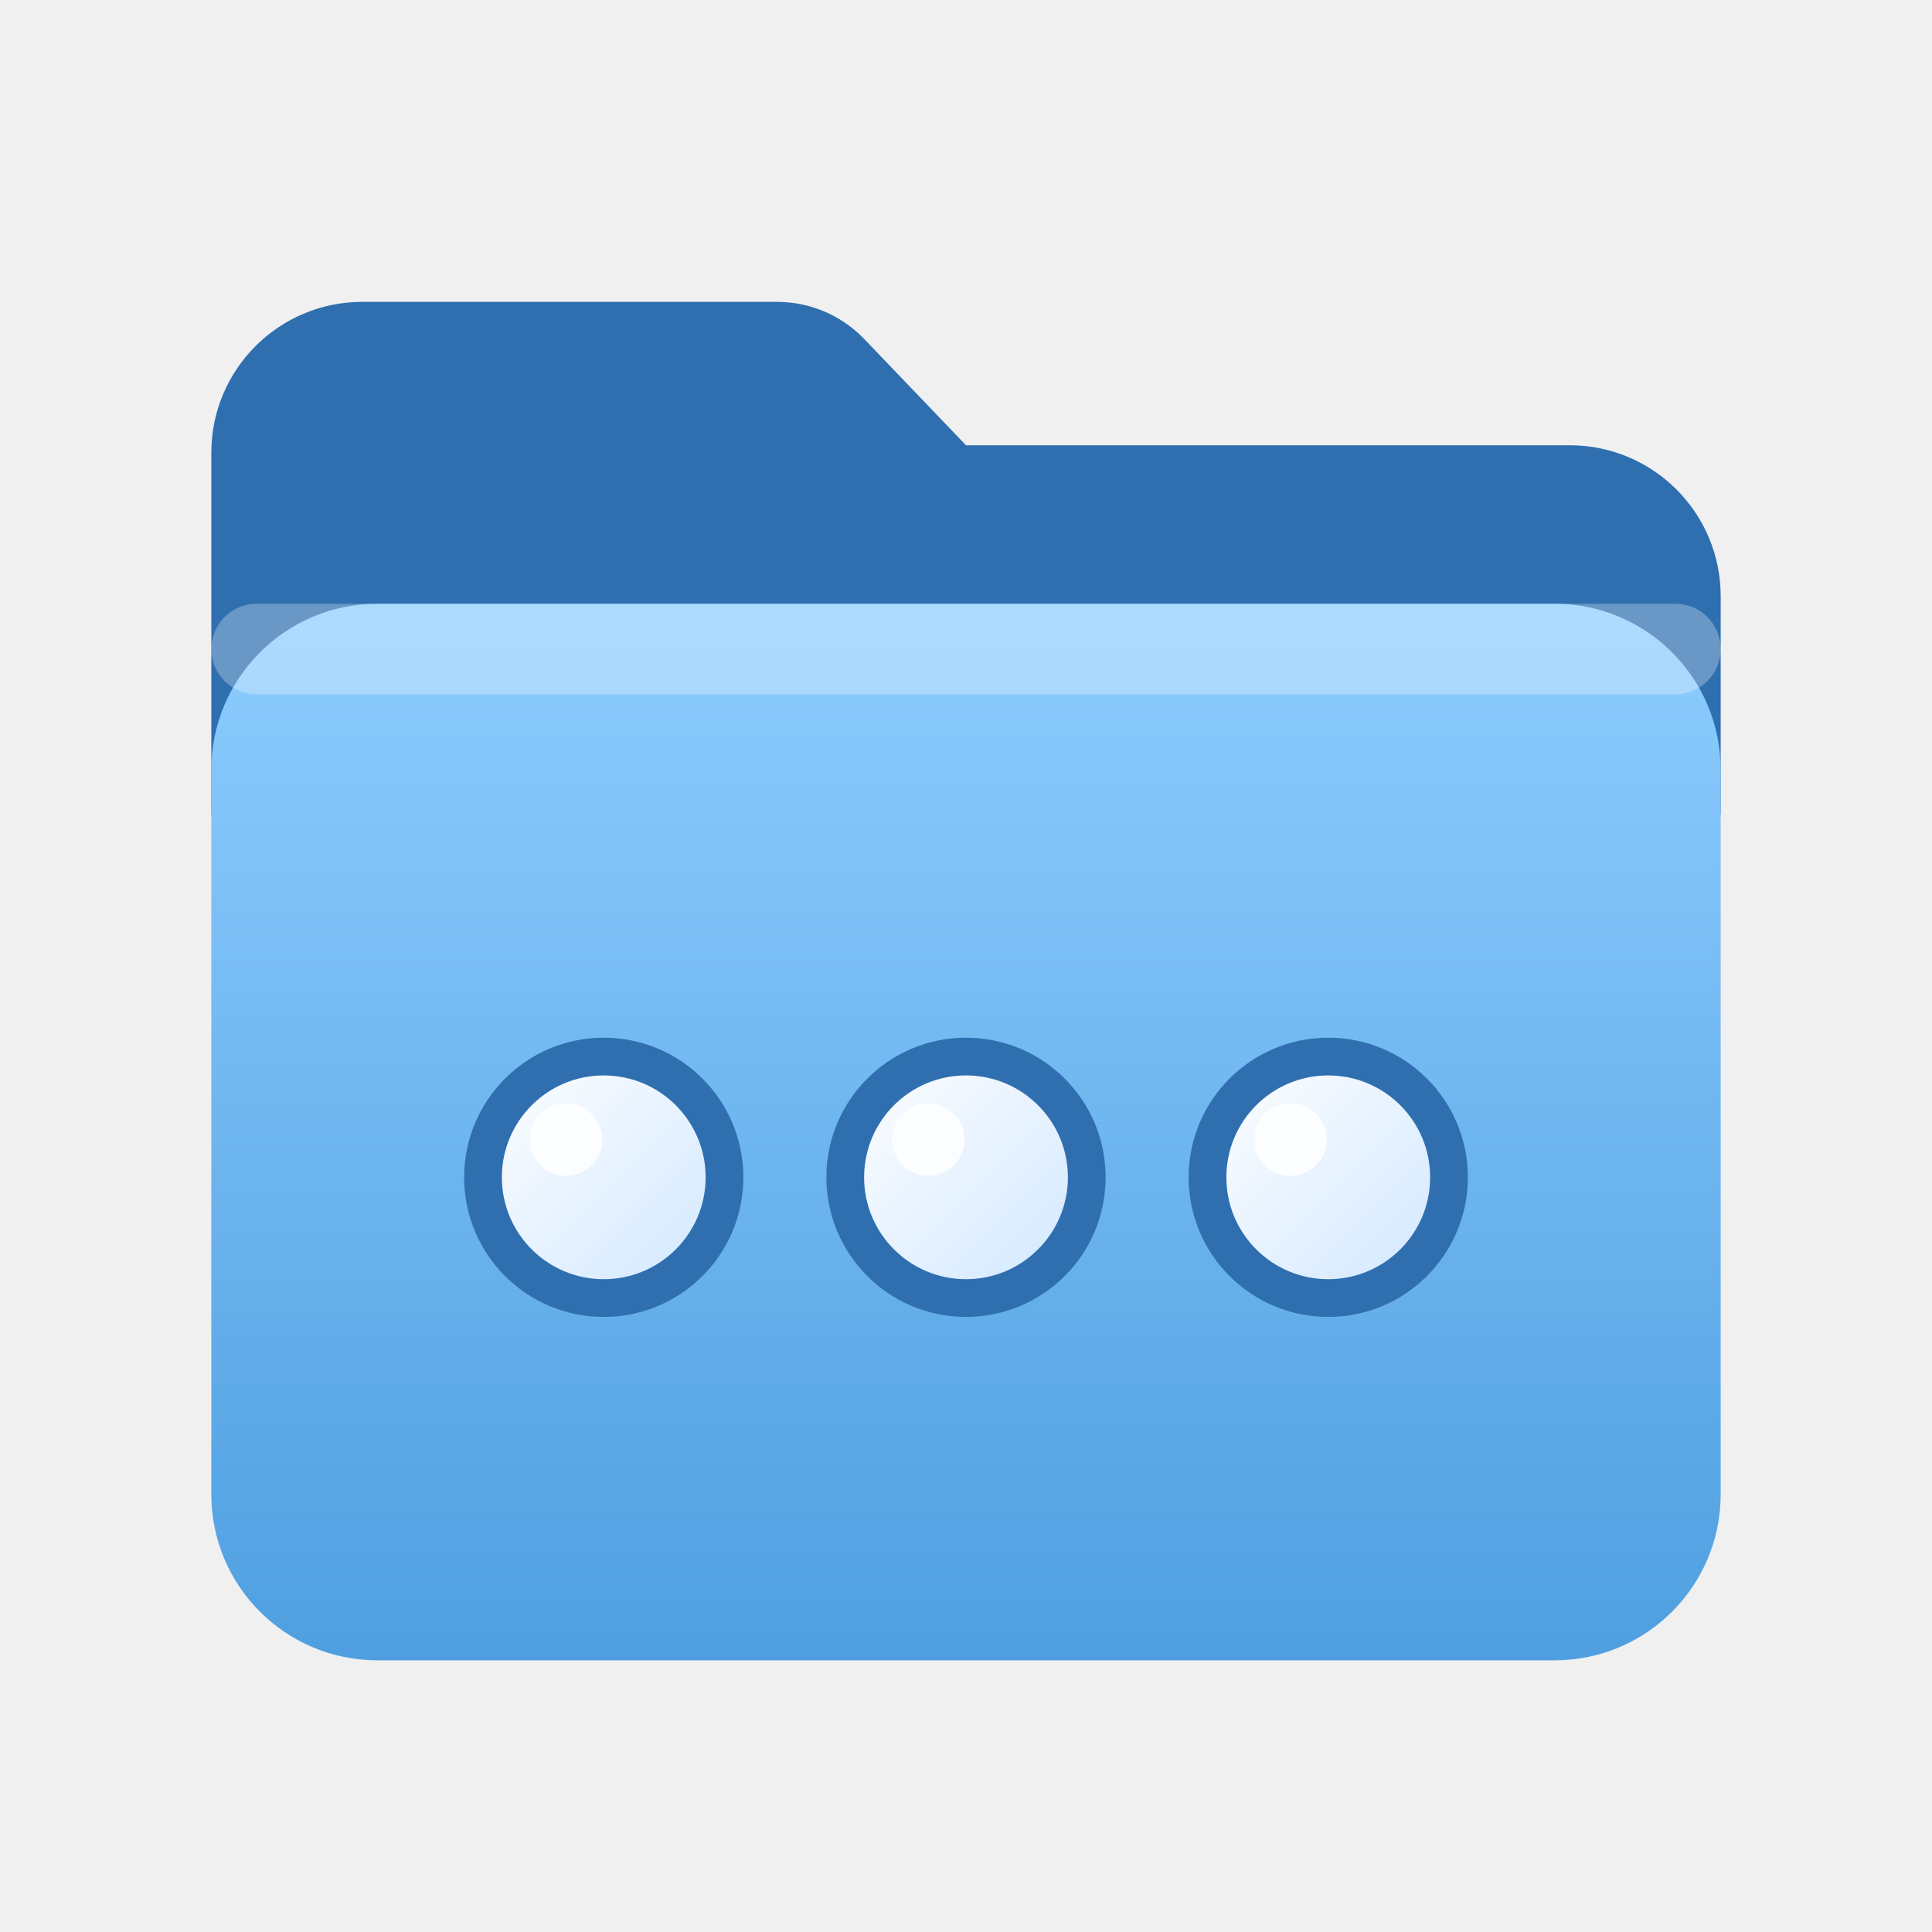
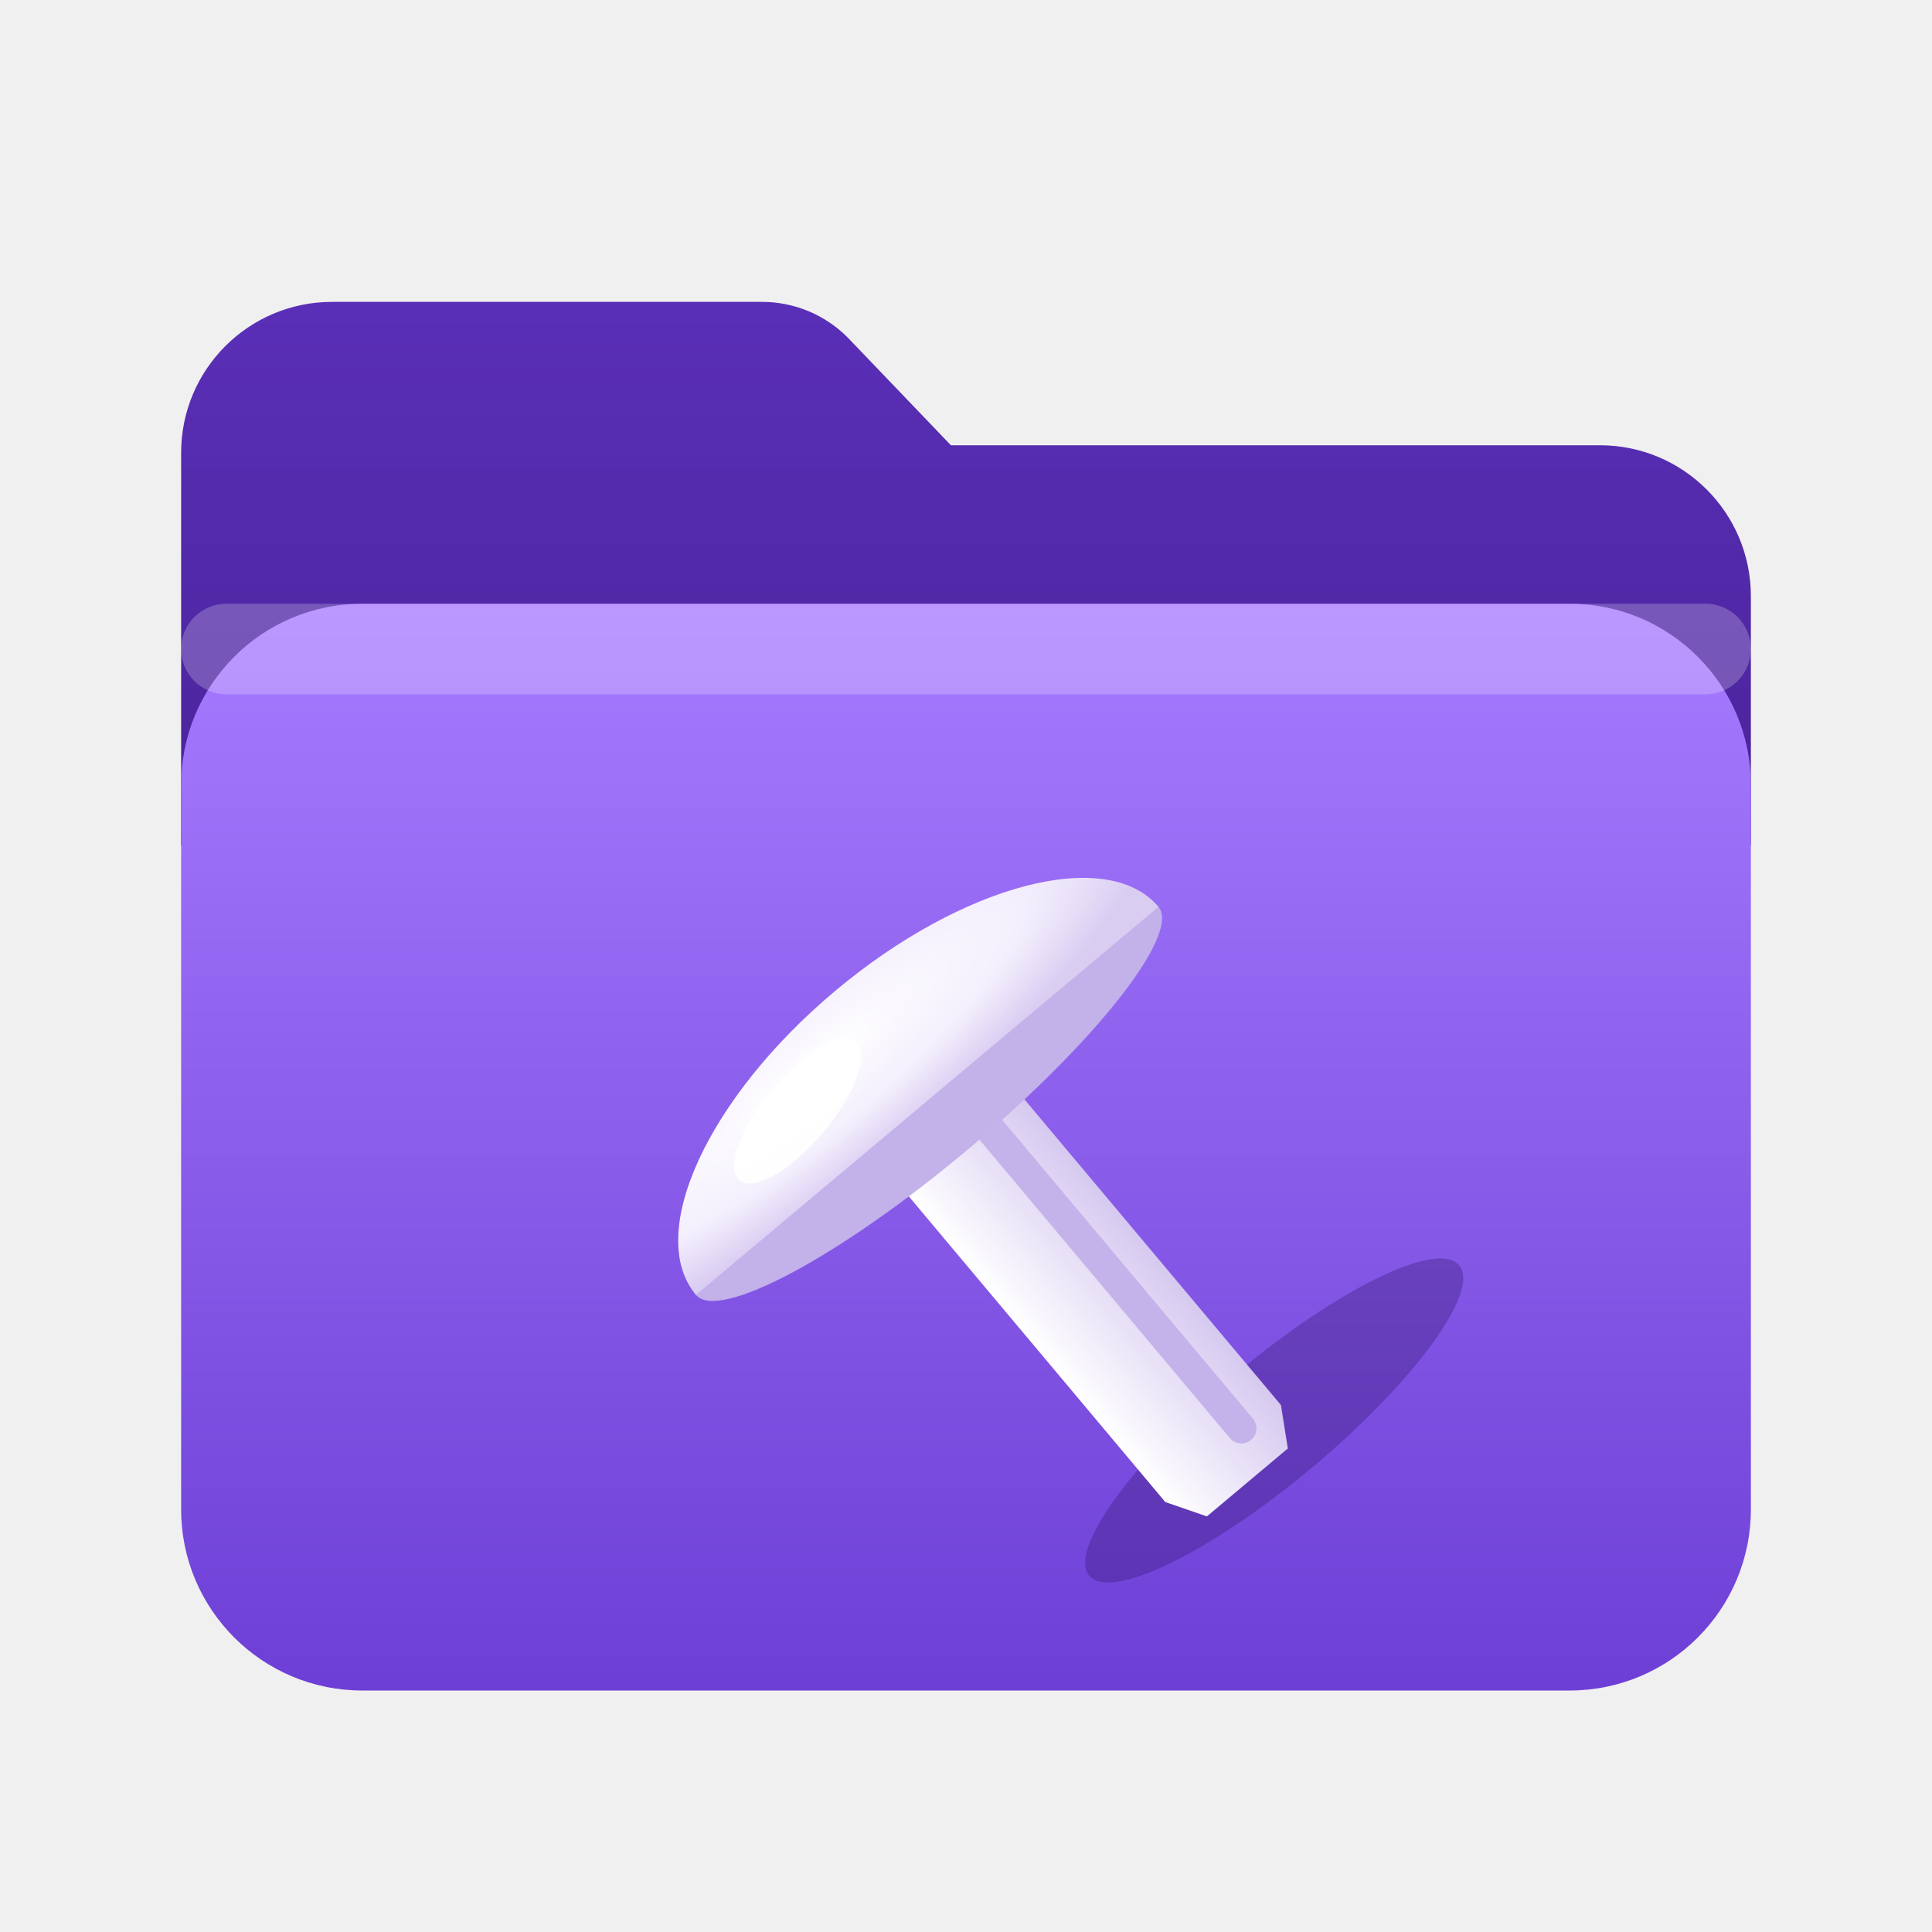
<svg xmlns="http://www.w3.org/2000/svg" viewBox="0 0 128 128">
  <defs>
    <linearGradient id="front" x1="0" y1="0" x2="0" y2="1">
-       <stop offset="0" stop-color="#8ecdff" />
-       <stop offset="1" stop-color="#4f9fe0" />
+       <stop offset="0" stop-color="#a77bff" />
+       <stop offset="1" stop-color="#6d3fd6" />
    </linearGradient>
-     <linearGradient id="rivet" x1="0" y1="0" x2="1" y2="1">
+     <linearGradient id="back" x1="0" y1="0" x2="0" y2="1">
+       <stop offset="0" stop-color="#5a2fb8" />
+       <stop offset="1" stop-color="#4a2399" />
+     </linearGradient>
+     <radialGradient id="dome" cx="0.38" cy="0.32" r="0.75">
      <stop offset="0" stop-color="#ffffff" />
-       <stop offset="1" stop-color="#cfe6ff" />
+       <stop offset="0.6" stop-color="#f4effd" />
+       <stop offset="1" stop-color="#d9cdf2" />
+     </radialGradient>
+     <linearGradient id="shank" x1="0" y1="0" x2="1" y2="0">
+       <stop offset="0" stop-color="#ffffff" />
+       <stop offset="1" stop-color="#d6c9f0" />
    </linearGradient>
  </defs>
-   <path d="M14 30a10 10 0 0 1 10-10h27.5a8 8 0 0 1 5.7 2.4L64 29.5h40a10 10 0 0 1 10 10V54H14z" fill="#2f6fb0" />
-   <rect x="14" y="40" width="100" height="70" rx="11" fill="url(#front)" />
-   <rect x="14" y="40" width="100" height="6" rx="3" fill="#ffffff" fill-opacity="0.28" />
-   <g fill="url(#rivet)" stroke="#2f6fb0" stroke-width="2.5">
-     <circle cx="40" cy="78" r="8" />
-     <circle cx="64" cy="78" r="8" />
-     <circle cx="88" cy="78" r="8" />
-   </g>
-   <g fill="#ffffff" fill-opacity="0.85">
-     <circle cx="37.5" cy="75.5" r="2.4" />
-     <circle cx="61.5" cy="75.5" r="2.4" />
-     <circle cx="85.5" cy="75.5" r="2.4" />
+   <path d="M12 30a10 10 0 0 1 10-10h28.5a8 8 0 0 1 5.7 2.4L63 29.5h43a10 10 0 0 1 10 10V56H12z" fill="url(#back)" />
+   <rect x="12" y="40" width="104" height="72" rx="12" fill="url(#front)" />
+   <rect x="12" y="40" width="104" height="6" rx="3" fill="#ffffff" fill-opacity="0.22" />
+   <g transform="rotate(-40 64 76)">
+     <ellipse cx="68" cy="103" rx="16" ry="4" fill="#2a1060" fill-opacity="0.3" />
+     <path d="M59 72h10v30.5l-1.5 2.5h-7l-1.5-2.5z" fill="url(#shank)" />
+     <path d="M66 74v28" stroke="#c4b3ea" stroke-width="2" stroke-linecap="round" />
+     <ellipse cx="64" cy="72" rx="20" ry="4.2" fill="#c3b1ea" />
+     <path d="M44 72a20 9.5 0 0 1 40 0z" fill="url(#dome)" />
+     <ellipse cx="57" cy="67" rx="6" ry="2.2" fill="#ffffff" fill-opacity="0.95" transform="rotate(-10 57 67)" />
  </g>
</svg>
